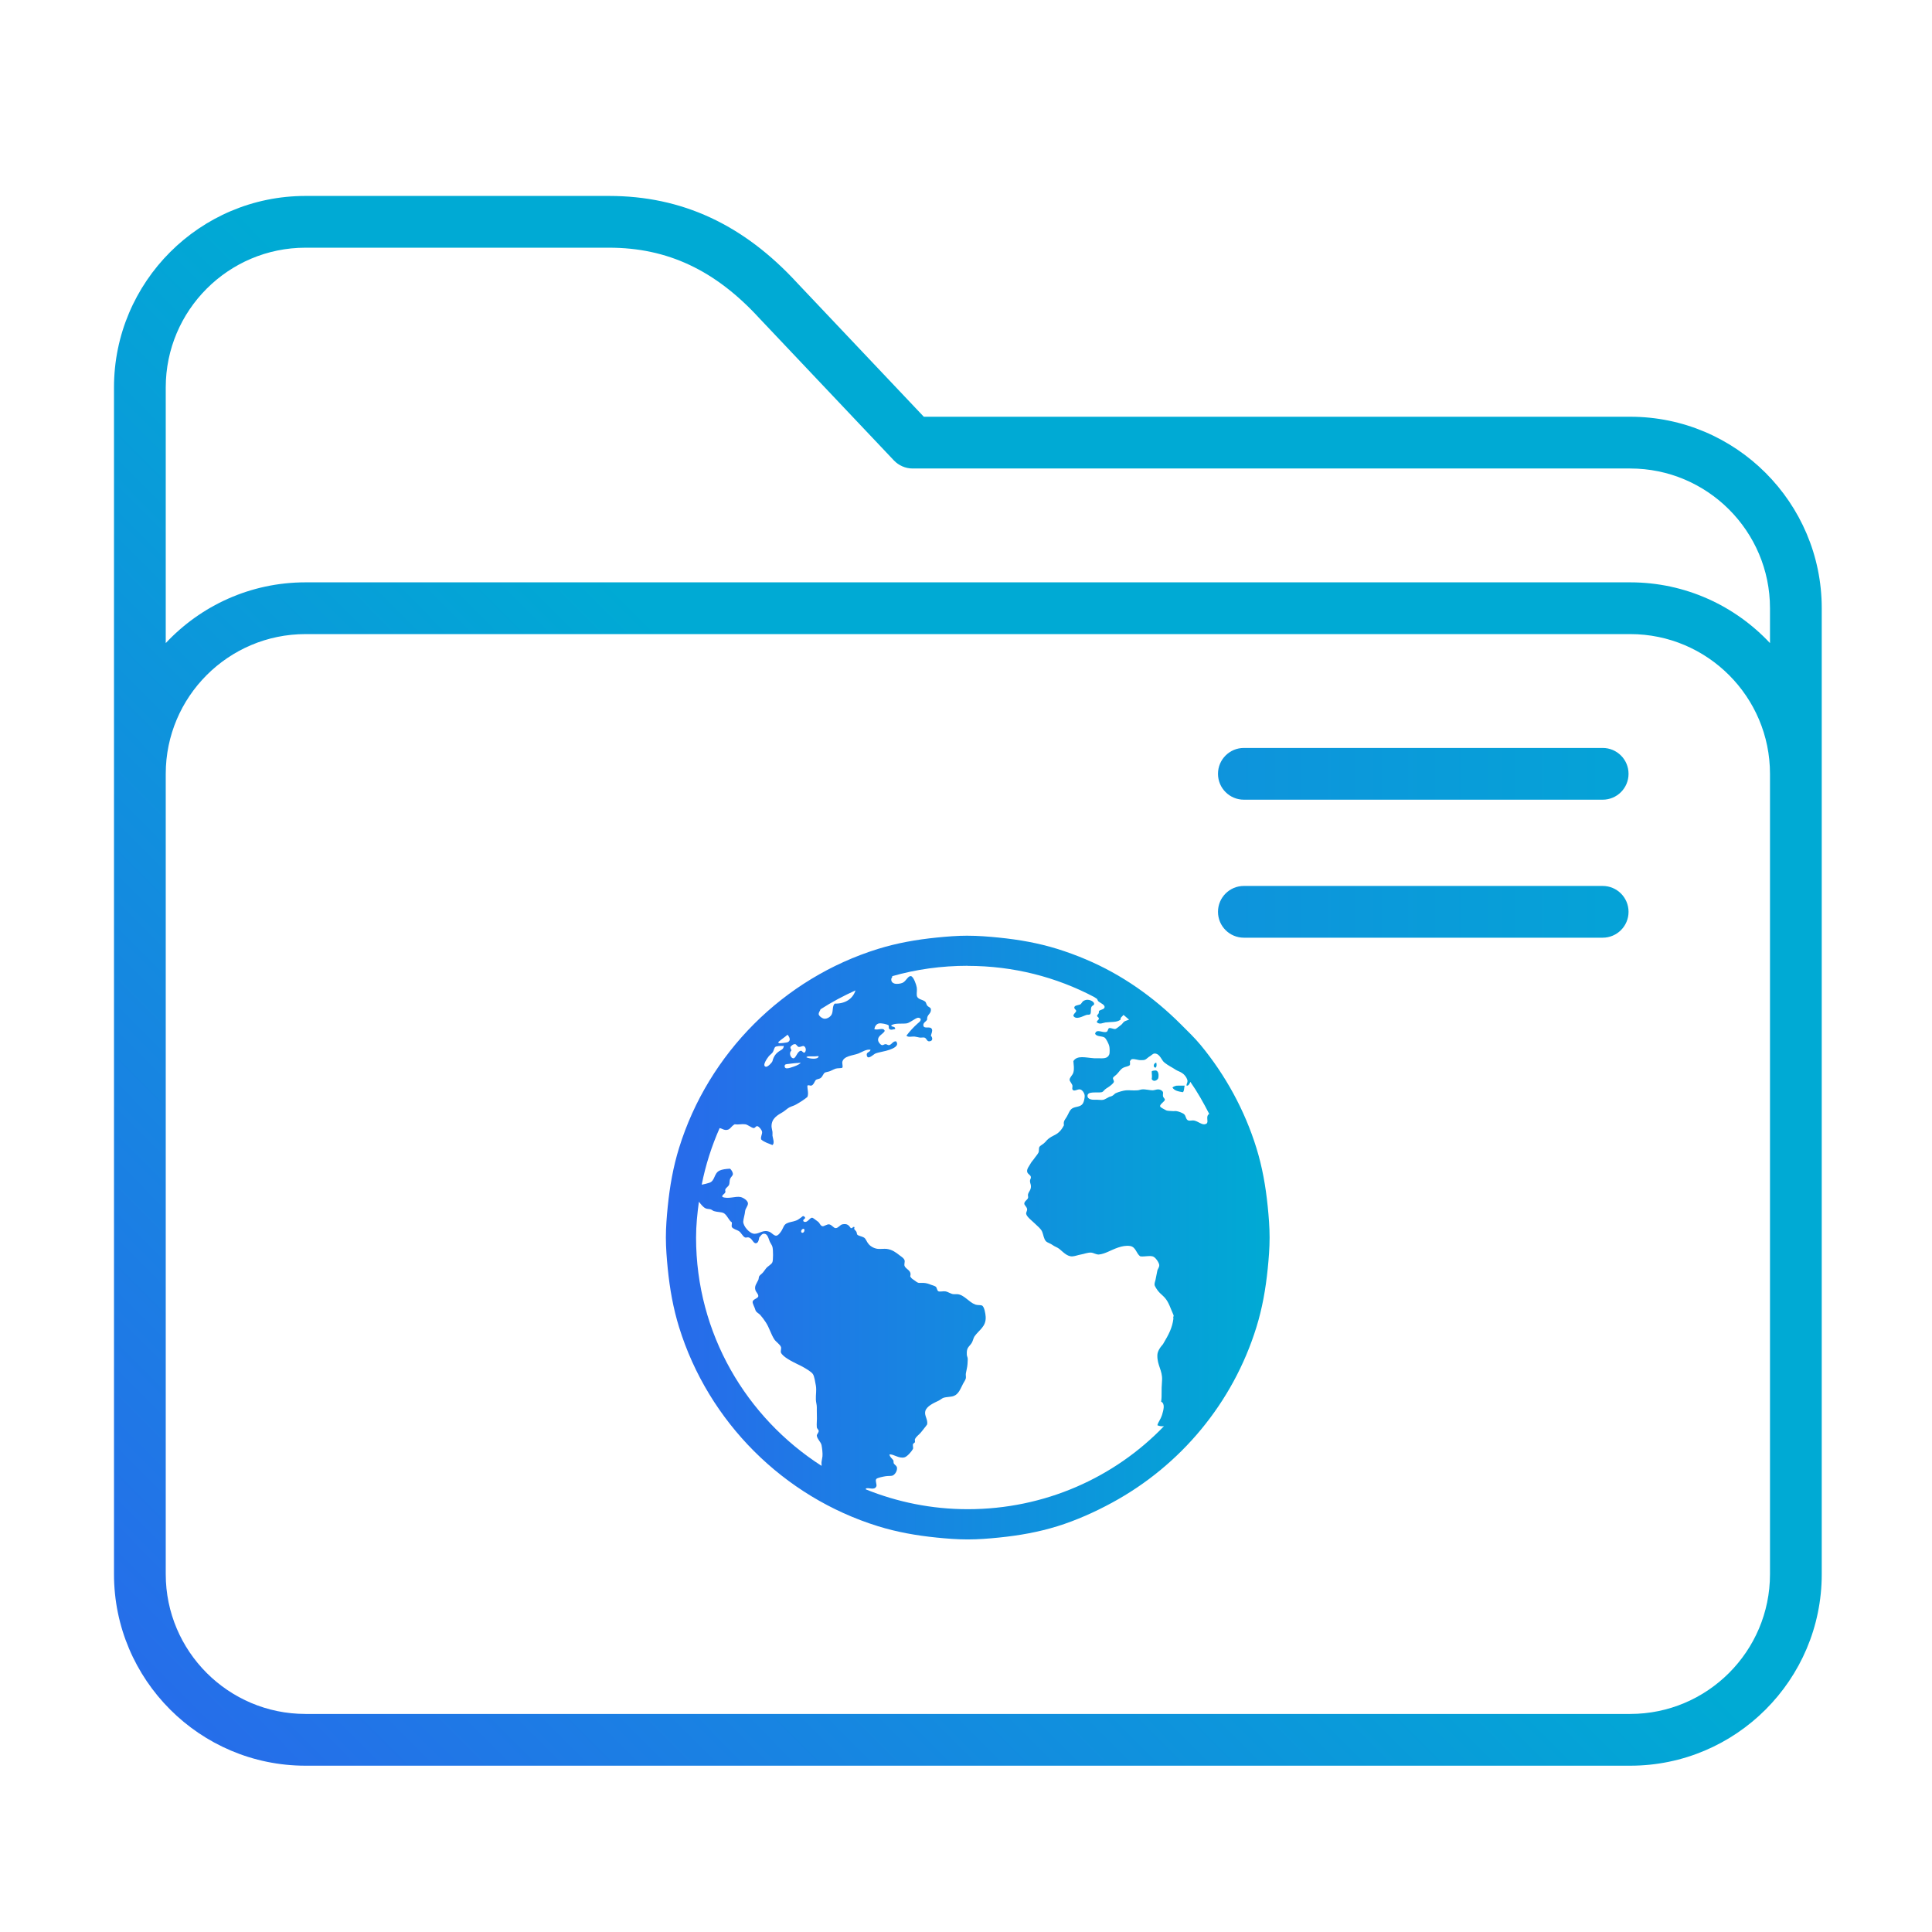
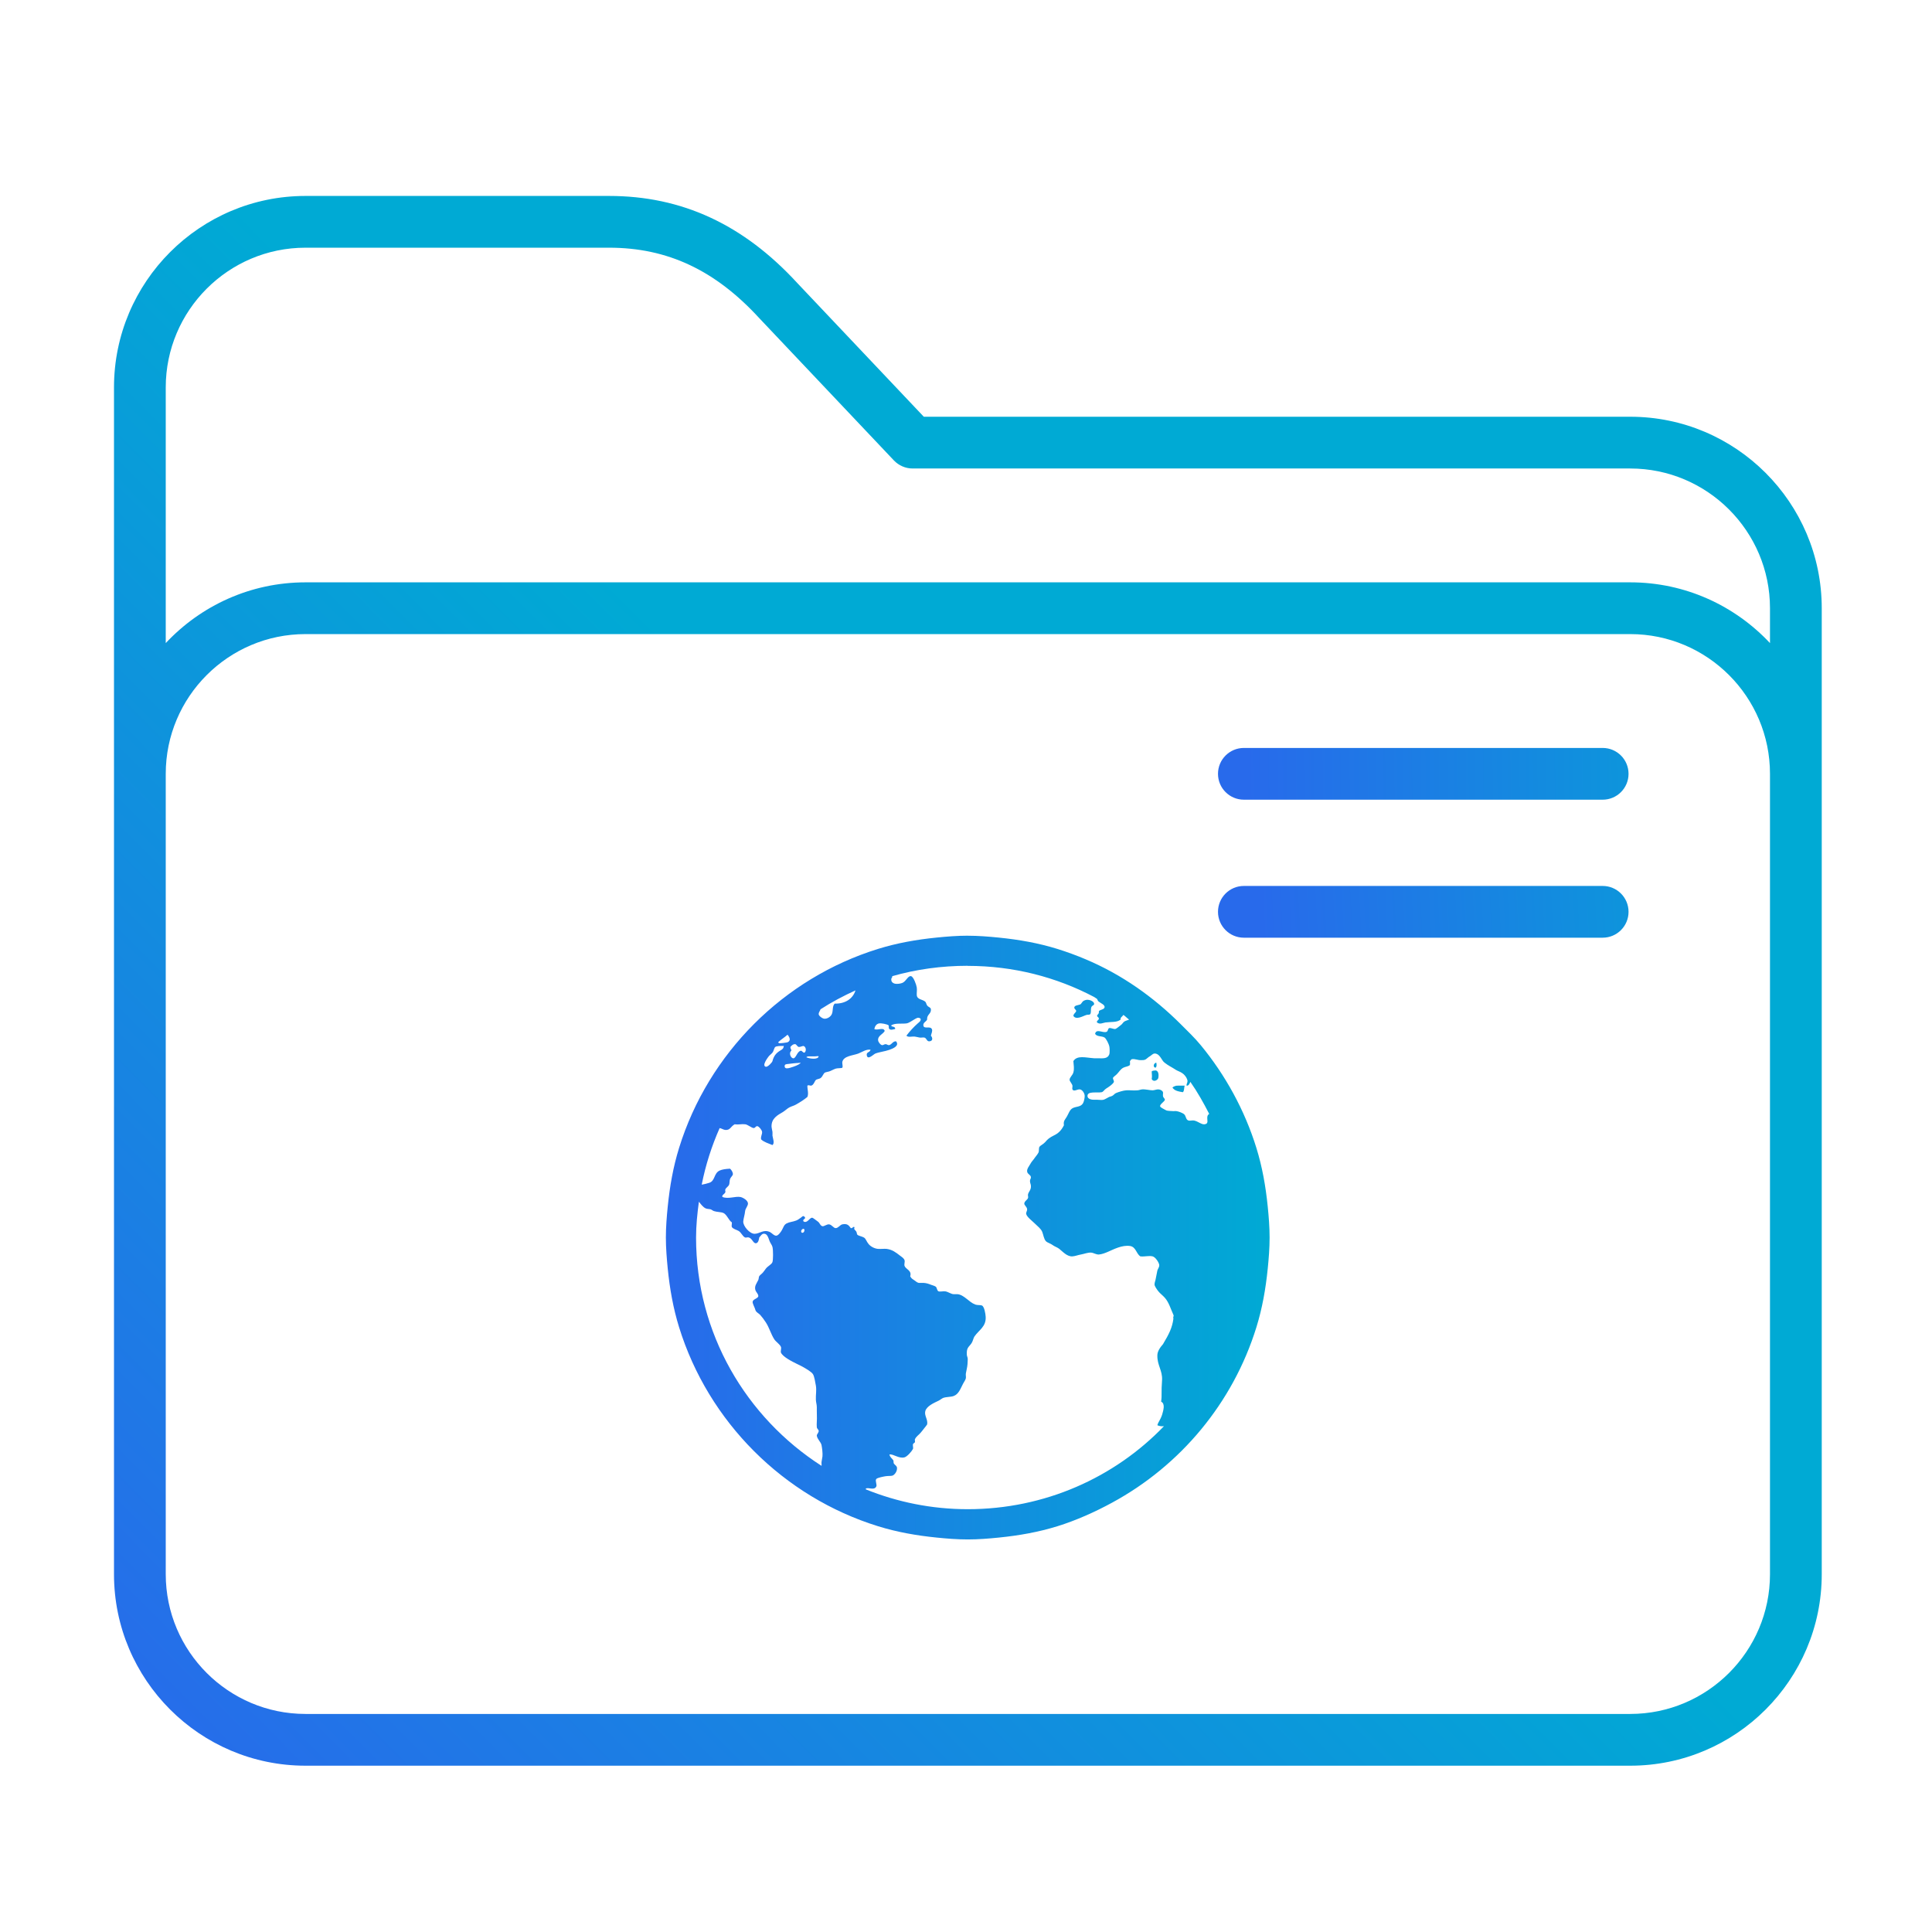
<svg xmlns="http://www.w3.org/2000/svg" xmlns:xlink="http://www.w3.org/1999/xlink" id="svg12" version="1.1" viewBox="0 0 64 64">
  <defs id="defs3051">
    <linearGradient id="linearGradient847">
      <stop style="stop-color:#286aeb;stop-opacity:1" offset="0" id="stop842" />
      <stop style="stop-color:#00aad4;stop-opacity:1" offset="1" id="stop845" />
    </linearGradient>
    <linearGradient id="linearGradient848">
      <stop style="stop-color:#00c4c4;stop-opacity:1" offset="0" id="stop844" />
      <stop style="stop-color:#7f2aff;stop-opacity:1" offset="1" id="stop846" />
    </linearGradient>
    <style id="current-color-scheme" type="text/css">
      .ColorScheme-Text {
        color:#31363b;
      }
      .ColorScheme-Background {
        color:#eff0f1;
      }
      .ColorScheme-Highlight {
        color:#3daee9;
      }
      .ColorScheme-ViewText {
        color:#31363b;
      }
      .ColorScheme-ViewBackground {
        color:#fcfcfc;
      }
      .ColorScheme-ViewHover {
        color:#93cee9;
      }
      .ColorScheme-ViewFocus{
        color:#3daee9;
      }
      .ColorScheme-ButtonText {
        color:#31363b;
      }
      .ColorScheme-ButtonBackground {
        color:#eff0f1;
      }
      .ColorScheme-ButtonHover {
        color:#93cee9;
      }
      .ColorScheme-ButtonFocus{
        color:#3daee9;
      }
      </style>
    <linearGradient xlink:href="#linearGradient848" id="linearGradient850" x1="0" y1="247.5" x2="495" y2="247.5" gradientUnits="userSpaceOnUse" />
    <linearGradient xlink:href="#linearGradient847" id="linearGradient858" x1="22.058" y1="40.996" x2="42.058" y2="40.996" gradientUnits="userSpaceOnUse" />
    <linearGradient xlink:href="#linearGradient847" id="linearGradient840" gradientUnits="userSpaceOnUse" x1="6.287" y1="474.727" x2="247.463" y2="234.419" />
-     <linearGradient xlink:href="#linearGradient847" id="linearGradient849" gradientUnits="userSpaceOnUse" x1="0" y1="247.5" x2="495" y2="247.5" />
-     <linearGradient xlink:href="#linearGradient847" id="linearGradient851" gradientUnits="userSpaceOnUse" x1="0" y1="247.5" x2="495" y2="247.5" />
+     <linearGradient xlink:href="#linearGradient847" id="linearGradient849" gradientUnits="userSpaceOnUse" x1="329.128" y1="249.586" x2="495" y2="247.5" />
+     <linearGradient xlink:href="#linearGradient847" id="linearGradient851" gradientUnits="userSpaceOnUse" x1="333.583" y1="255.712" x2="495" y2="247.5" />
  </defs>
  <g id="g8" transform="matrix(0.1142857,0,0,0.1142857,3.776214,4.205224)" style="fill:url(#linearGradient850);fill-opacity:1">
    <path d="M 439.5,84 H 234.729 L 198.09,45.279 C 182.464,28.269 164.607,20 143.5,20 h -88 C 24.897,20 0,44.897 0,75.5 v 344 C 0,450.103 24.897,475 55.5,475 h 384 c 30.603,0 55.5,-24.897 55.5,-55.5 v -280 C 495,108.897 470.103,84 439.5,84 Z M 480,419.5 c 0,22.332 -18.168,40.5 -40.5,40.5 H 55.5 C 33.168,460 15,441.832 15,419.5 v -232 C 15,165.168 33.168,147 55.5,147 h 384 c 22.332,0 40.5,18.168 40.5,40.5 z M 439.5,132 H 55.5 C 39.536,132 25.135,138.784 15,149.61 V 75.5 C 15,53.168 33.168,35 55.5,35 h 88 c 16.92,0 30.768,6.503 43.579,20.465 0.026,0.028 0.052,0.057 0.079,0.084 l 38.895,41.105 C 227.469,98.151 229.439,99 231.5,99 h 208 c 22.332,0 40.5,18.168 40.5,40.5 v 10.11 C 469.865,138.784 455.464,132 439.5,132 Z" id="path2" style="fill:url(#linearGradient840);fill-opacity:1" />
    <path d="m 431.5,180 h -104 c -4.142,0 -7.5,3.357 -7.5,7.5 0,4.143 3.358,7.5 7.5,7.5 h 104 c 4.142,0 7.5,-3.357 7.5,-7.5 0,-4.143 -3.358,-7.5 -7.5,-7.5 z" id="path4-3" style="fill:url(#linearGradient849);fill-opacity:1" />
    <path d="m 431.5,220 h -104 c -4.142,0 -7.5,3.357 -7.5,7.5 0,4.143 3.358,7.5 7.5,7.5 h 104 c 4.142,0 7.5,-3.357 7.5,-7.5 0,-4.143 -3.358,-7.5 -7.5,-7.5 z" id="path6-6" style="fill:url(#linearGradient851);fill-opacity:1" />
  </g>
  <path style="color:#eff0f1;fill:url(#linearGradient858);fill-opacity:1.0;stroke:none" d="m 32.058,30.996 c -0.346,0 -0.694,0.028 -1.031,0.062 -0.674,0.068 -1.31,0.181 -1.938,0.375 -3.135,0.971 -5.623,3.459 -6.594,6.594 -0.194,0.627 -0.307,1.264 -0.375,1.938 -0.034,0.337 -0.062,0.685 -0.062,1.031 0,0.346 0.029,0.694 0.062,1.031 0.068,0.674 0.181,1.31 0.375,1.938 0.971,3.135 3.459,5.623 6.594,6.594 0.627,0.194 1.264,0.307 1.938,0.375 0.337,0.034 0.685,0.062 1.031,0.062 0.346,0 0.694,-0.028 1.031,-0.062 0.674,-0.068 1.31,-0.181 1.938,-0.375 0.626,-0.195 1.246,-0.473 1.812,-0.781 2.267,-1.229 4.004,-3.304 4.781,-5.812 0.194,-0.627 0.307,-1.264 0.375,-1.938 0.034,-0.337 0.062,-0.685 0.062,-1.031 0,-0.345 -0.028,-0.695 -0.062,-1.031 -0.068,-0.674 -0.181,-1.31 -0.375,-1.938 -0.388,-1.254 -1.03,-2.419 -1.844,-3.406 -0.204,-0.247 -0.43,-0.461 -0.656,-0.688 -0.904,-0.904 -1.959,-1.652 -3.156,-2.156 -0.299,-0.127 -0.624,-0.246 -0.938,-0.344 -0.627,-0.194 -1.264,-0.307 -1.938,-0.375 -0.337,-0.034 -0.685,-0.062 -1.031,-0.062 z m 0,1 c 1.513,0 2.936,0.371 4.188,1.031 0.033,0.017 0.061,0.045 0.094,0.062 0.025,0.034 0.018,0.069 0.062,0.094 0.033,0.018 0.063,0.046 0.094,0.062 0.053,0.029 0.105,0.074 0.094,0.125 -0.015,0.074 -0.137,0.07 -0.188,0.125 0.007,0.105 -0.035,0.085 -0.062,0.156 0.016,0.045 0.055,0.039 0.062,0.094 -0.009,0.058 -0.084,0.065 -0.062,0.125 0.098,0.076 0.189,0.013 0.281,0 0.204,-0.025 0.375,0.004 0.5,-0.094 -0.013,-0.078 0.061,-0.1 0.094,-0.156 0.066,0.047 0.122,0.108 0.188,0.156 -0.038,0.016 -0.122,0.041 -0.156,0.062 -0.051,0.035 -0.067,0.087 -0.125,0.125 -0.042,0.029 -0.144,0.125 -0.188,0.125 -0.053,0 -0.149,-0.044 -0.188,-0.031 -0.055,0.016 -0.032,0.103 -0.094,0.125 -0.12,0.044 -0.333,-0.117 -0.375,0.062 0.051,0.104 0.222,0.069 0.312,0.125 0.056,0.036 0.142,0.219 0.156,0.281 0.015,0.051 0.022,0.227 0,0.281 -0.056,0.145 -0.208,0.129 -0.375,0.125 -0.045,0 -0.083,0.004 -0.125,0 -0.282,-0.018 -0.56,-0.108 -0.688,0.094 0.009,0.154 0.035,0.24 0,0.375 -0.025,0.098 -0.13,0.165 -0.125,0.25 0.002,0.044 0.083,0.128 0.094,0.188 0.007,0.033 -0.015,0.096 0,0.125 0.047,0.089 0.166,-0.015 0.25,0 0.08,0.013 0.156,0.13 0.156,0.219 0,0.064 -0.022,0.188 -0.062,0.25 -0.08,0.12 -0.229,0.091 -0.344,0.156 -0.095,0.054 -0.131,0.187 -0.188,0.281 -0.06,0.102 -0.117,0.136 -0.094,0.281 -0.082,0.162 -0.175,0.266 -0.344,0.344 -0.049,0.022 -0.111,0.061 -0.156,0.094 -0.036,0.025 -0.074,0.067 -0.125,0.125 -0.064,0.071 -0.153,0.102 -0.188,0.156 -0.025,0.042 -0.004,0.131 -0.031,0.188 -0.04,0.076 -0.105,0.142 -0.156,0.219 -0.024,0.036 -0.068,0.078 -0.094,0.125 -0.058,0.105 -0.136,0.189 -0.125,0.281 0.009,0.089 0.12,0.109 0.125,0.188 0.005,0.044 -0.033,0.078 -0.031,0.125 0.002,0.069 0.026,0.102 0.031,0.156 0.013,0.135 -0.068,0.189 -0.094,0.281 -0.013,0.044 0.011,0.09 0,0.125 -0.022,0.067 -0.123,0.108 -0.125,0.188 -0.002,0.056 0.088,0.108 0.094,0.188 0.004,0.054 -0.042,0.105 -0.031,0.156 0.02,0.098 0.205,0.236 0.281,0.312 0.104,0.104 0.205,0.172 0.25,0.281 0.038,0.093 0.054,0.243 0.125,0.312 0.053,0.051 0.151,0.072 0.219,0.125 0.064,0.049 0.151,0.072 0.219,0.125 0.111,0.087 0.261,0.263 0.438,0.25 0.093,-0.007 0.178,-0.044 0.281,-0.062 0.107,-0.018 0.235,-0.073 0.344,-0.062 0.084,0.009 0.163,0.068 0.25,0.062 0.091,-0.005 0.209,-0.048 0.312,-0.094 0.18,-0.078 0.457,-0.226 0.719,-0.188 0.2,0.029 0.204,0.255 0.344,0.344 0.16,0.015 0.279,-0.031 0.406,0 0.096,0.024 0.21,0.205 0.219,0.281 0.009,0.078 -0.052,0.138 -0.062,0.188 -0.025,0.105 -0.044,0.245 -0.062,0.312 -0.015,0.053 -0.033,0.104 -0.031,0.156 0,0.047 0.076,0.157 0.125,0.219 0.06,0.076 0.146,0.135 0.219,0.219 0.133,0.153 0.189,0.361 0.281,0.562 0.024,0.051 -0.022,0.061 0,0.125 -0.04,0.305 -0.144,0.506 -0.344,0.844 -0.095,0.109 -0.189,0.239 -0.188,0.375 -0.007,0.327 0.171,0.496 0.156,0.812 -0.033,0.425 0.002,0.492 -0.031,0.719 0.144,0.073 0.073,0.287 0.031,0.438 -0.062,0.18 -0.122,0.224 -0.156,0.344 0.075,0.032 0.137,0.04 0.219,0.031 -1.637,1.702 -3.951,2.75 -6.5,2.75 -1.193,0 -2.333,-0.235 -3.375,-0.656 -0.004,-0.001 0.004,-0.03 0,-0.031 0.095,-0.04 0.275,0.07 0.344,-0.062 0.035,-0.064 -0.045,-0.186 0,-0.25 0.033,-0.044 0.245,-0.083 0.312,-0.094 0.096,-0.016 0.195,0.003 0.25,-0.031 0.06,-0.038 0.136,-0.137 0.125,-0.25 -0.005,-0.053 -0.052,-0.078 -0.094,-0.125 -0.035,-0.04 -0.008,-0.089 -0.031,-0.125 -0.044,-0.064 -0.107,-0.095 -0.125,-0.188 0.131,-0.025 0.311,0.146 0.5,0.094 0.089,-0.025 0.239,-0.198 0.281,-0.281 0.013,-0.025 -0.015,-0.125 0,-0.156 0.016,-0.035 0.057,-0.044 0.062,-0.062 0.013,-0.049 -0.011,-0.063 0,-0.094 0.033,-0.093 0.133,-0.151 0.188,-0.219 0.042,-0.051 0.087,-0.104 0.125,-0.156 0.044,-0.056 0.065,-0.076 0.094,-0.125 0.027,-0.165 -0.102,-0.292 -0.062,-0.438 0.044,-0.164 0.279,-0.269 0.438,-0.344 0.054,-0.025 0.111,-0.077 0.156,-0.094 0.109,-0.038 0.242,-0.026 0.344,-0.062 0.171,-0.062 0.229,-0.25 0.312,-0.406 0.04,-0.073 0.086,-0.135 0.094,-0.188 0.007,-0.047 -0.009,-0.102 0,-0.156 0.009,-0.054 0.017,-0.096 0.031,-0.156 0.02,-0.078 0.031,-0.225 0.031,-0.312 0,-0.073 -0.029,-0.091 -0.031,-0.156 -0.013,-0.236 0.069,-0.246 0.156,-0.375 0.044,-0.064 0.063,-0.173 0.094,-0.219 0.147,-0.218 0.393,-0.325 0.375,-0.656 -0.007,-0.109 -0.045,-0.34 -0.125,-0.375 -0.045,-0.02 -0.151,-0.006 -0.219,-0.031 -0.215,-0.08 -0.37,-0.326 -0.594,-0.344 -0.047,-0.002 -0.072,0.002 -0.125,0 -0.087,-0.002 -0.183,-0.083 -0.281,-0.094 -0.062,-0.007 -0.182,0.018 -0.219,0 -0.056,-0.027 -0.048,-0.125 -0.094,-0.156 -0.036,-0.025 -0.1,-0.043 -0.156,-0.062 -0.089,-0.035 -0.146,-0.055 -0.25,-0.062 -0.033,-0.002 -0.12,0.005 -0.156,0 -0.056,-0.009 -0.104,-0.061 -0.156,-0.094 -0.065,-0.04 -0.098,-0.069 -0.125,-0.125 0.06,-0.196 -0.147,-0.229 -0.188,-0.344 -0.018,-0.053 0.018,-0.14 0,-0.188 -0.024,-0.067 -0.082,-0.1 -0.156,-0.156 -0.131,-0.102 -0.25,-0.195 -0.438,-0.219 -0.084,-0.009 -0.181,0.007 -0.281,0 -0.105,-0.007 -0.233,-0.065 -0.312,-0.156 -0.076,-0.089 -0.089,-0.177 -0.156,-0.219 -0.064,-0.04 -0.175,-0.052 -0.219,-0.094 -0.02,-0.018 -0.013,-0.052 -0.031,-0.094 -0.033,-0.066 -0.102,-0.076 -0.062,-0.156 -0.073,-0.036 -0.047,0.046 -0.125,0.031 -0.071,-0.1 -0.121,-0.156 -0.281,-0.125 -0.073,0.015 -0.133,0.123 -0.219,0.125 -0.071,0.002 -0.126,-0.112 -0.219,-0.125 -0.071,-0.009 -0.17,0.073 -0.219,0.062 -0.078,-0.015 -0.085,-0.109 -0.156,-0.156 -0.053,-0.035 -0.158,-0.127 -0.188,-0.125 -0.091,0.002 -0.156,0.192 -0.281,0.125 -0.062,-0.078 0.104,-0.084 0.031,-0.156 -0.054,-0.054 -0.081,0.002 -0.125,0.031 -0.051,0.035 -0.1,0.074 -0.156,0.094 -0.125,0.047 -0.214,0.043 -0.312,0.094 -0.091,0.047 -0.104,0.126 -0.156,0.219 -0.042,0.076 -0.124,0.184 -0.188,0.188 -0.076,0.005 -0.15,-0.096 -0.219,-0.125 -0.209,-0.091 -0.327,0.061 -0.5,0.062 -0.16,0.002 -0.382,-0.255 -0.375,-0.406 0.005,-0.093 0.052,-0.229 0.062,-0.344 0.009,-0.091 0.092,-0.166 0.094,-0.25 0.002,-0.111 -0.177,-0.206 -0.25,-0.219 -0.171,-0.031 -0.399,0.076 -0.594,0 -0.036,-0.062 0.072,-0.096 0.094,-0.156 0.013,-0.035 -0.013,-0.056 0,-0.094 0.022,-0.058 0.098,-0.094 0.125,-0.156 0.02,-0.047 0.011,-0.129 0.031,-0.188 0.024,-0.066 0.088,-0.109 0.094,-0.156 0.007,-0.062 -0.045,-0.148 -0.094,-0.188 -0.151,0.009 -0.256,0.023 -0.344,0.062 -0.196,0.089 -0.146,0.344 -0.344,0.406 -0.067,0.022 -0.174,0.05 -0.25,0.062 0.129,-0.654 0.331,-1.28 0.594,-1.875 0.069,0.013 0.128,0.057 0.188,0.062 0.167,0.013 0.174,-0.115 0.312,-0.188 0.142,0.02 0.215,-0.015 0.344,0 0.087,0.009 0.212,0.12 0.281,0.125 0.058,0.002 0.07,-0.072 0.125,-0.062 0.054,0.009 0.147,0.122 0.156,0.188 0.009,0.082 -0.055,0.159 -0.031,0.25 0.086,0.087 0.253,0.137 0.375,0.188 0.08,-0.066 0.013,-0.218 0,-0.312 -0.002,-0.042 0.005,-0.087 0,-0.125 -0.009,-0.065 -0.031,-0.131 -0.031,-0.188 0,-0.26 0.2,-0.367 0.375,-0.469 0.074,-0.044 0.153,-0.124 0.219,-0.156 0.093,-0.045 0.142,-0.05 0.219,-0.094 0.138,-0.078 0.268,-0.161 0.375,-0.25 0.049,-0.118 -0.005,-0.259 0,-0.375 0.049,-0.031 0.072,0.005 0.125,0 0.084,-0.018 0.109,-0.14 0.156,-0.188 0.027,-0.027 0.123,-0.035 0.156,-0.062 0.084,-0.066 0.084,-0.158 0.156,-0.188 0.025,-0.009 0.085,-0.02 0.125,-0.031 0.055,-0.015 0.131,-0.063 0.219,-0.094 0.056,-0.02 0.197,-0.009 0.219,-0.031 0.027,-0.027 -0.007,-0.146 0,-0.188 0.044,-0.205 0.348,-0.212 0.531,-0.281 0.127,-0.049 0.264,-0.152 0.406,-0.125 -0.027,0.098 -0.149,0.069 -0.125,0.188 0.031,0.165 0.223,-0.039 0.281,-0.062 0.111,-0.047 0.323,-0.072 0.469,-0.125 0.127,-0.045 0.339,-0.134 0.219,-0.281 -0.1,-0.007 -0.131,0.089 -0.219,0.125 -0.06,0.009 -0.074,-0.028 -0.125,-0.031 -0.049,-0.002 -0.076,0.04 -0.125,0.031 -0.049,-0.009 -0.118,-0.098 -0.125,-0.156 -0.02,-0.153 0.157,-0.2 0.219,-0.312 -0.042,-0.138 -0.227,-0.008 -0.344,-0.062 0.013,-0.082 0.06,-0.171 0.156,-0.188 0.078,-0.013 0.265,0.025 0.312,0.062 0.027,0.024 -0.011,0.087 0.031,0.125 0.047,0.042 0.126,0.009 0.188,0 0.022,-0.104 -0.143,-0.058 -0.125,-0.125 0.124,-0.08 0.349,-0.043 0.5,-0.062 0.087,-0.013 0.172,-0.083 0.25,-0.125 0.073,-0.042 0.142,-0.1 0.219,-0.031 0.022,0.074 -0.052,0.118 -0.094,0.156 -0.14,0.124 -0.266,0.263 -0.375,0.406 0.067,0.066 0.169,0.019 0.281,0.031 0.044,0.005 0.111,0.024 0.156,0.031 0.055,0.009 0.113,-0.009 0.156,0 0.076,0.018 0.08,0.125 0.156,0.125 0.124,0 0.133,-0.104 0.062,-0.188 0.022,-0.086 0.062,-0.159 0.031,-0.219 -0.056,-0.113 -0.27,0.019 -0.281,-0.125 -0.007,-0.091 0.092,-0.118 0.125,-0.188 -0.015,-0.174 0.143,-0.186 0.125,-0.344 -0.009,-0.066 -0.08,-0.063 -0.125,-0.125 -0.024,-0.033 -0.035,-0.101 -0.062,-0.125 -0.095,-0.08 -0.27,-0.066 -0.281,-0.219 -0.005,-0.091 0.013,-0.152 0,-0.25 -0.013,-0.093 -0.108,-0.357 -0.188,-0.375 -0.102,-0.022 -0.159,0.162 -0.281,0.219 -0.065,0.031 -0.183,0.044 -0.25,0.031 -0.044,-0.009 -0.12,-0.041 -0.125,-0.125 -0.005,-0.048 0.011,-0.065 0.031,-0.094 0.005,-0.007 -0.005,-0.024 0,-0.031 0.791,-0.227 1.636,-0.344 2.5,-0.344 z m -3.719,0.812 c -0.089,0.284 -0.346,0.446 -0.688,0.438 -0.084,0.08 -0.048,0.233 -0.094,0.344 -0.038,0.093 -0.157,0.164 -0.25,0.156 -0.067,-0.005 -0.188,-0.093 -0.188,-0.156 0,-0.052 0.05,-0.111 0.062,-0.156 0.368,-0.238 0.754,-0.442 1.156,-0.625 z m 7.656,0.312 c -0.034,0.006 -0.064,0.014 -0.094,0.031 -0.069,0.042 -0.072,0.105 -0.125,0.125 -0.074,0.027 -0.177,0.027 -0.188,0.094 -0.009,0.056 0.064,0.074 0.062,0.125 -0.027,0.067 -0.079,0.074 -0.094,0.156 0.093,0.151 0.323,0.002 0.438,-0.031 0.051,-0.015 0.098,0.008 0.125,-0.031 0.031,-0.049 0.008,-0.15 0.031,-0.219 0.025,-0.076 0.103,-0.058 0.094,-0.125 -0.007,-0.067 -0.137,-0.136 -0.25,-0.125 z m -9.906,1.156 c 0.067,0.08 0.122,0.197 0,0.25 -0.018,0.009 -0.238,0.04 -0.281,0.031 -0.013,-0.002 -0.019,-0.023 -0.031,-0.031 0.096,-0.093 0.213,-0.161 0.312,-0.25 z m 0.25,0.312 c 0.044,0.002 0.074,0.09 0.125,0.094 0.049,0.004 0.127,-0.04 0.156,-0.031 0.076,0.02 0.104,0.162 0.031,0.219 -0.06,0.007 -0.081,-0.072 -0.125,-0.062 -0.124,0.022 -0.157,0.257 -0.25,0.25 -0.087,-0.009 -0.152,-0.186 -0.062,-0.25 0.002,-0.055 -0.035,-0.07 -0.031,-0.125 0.027,-0.035 0.084,-0.099 0.156,-0.094 z m -0.406,0.062 c 0.025,0 0.022,-0.011 0.031,0 -0.013,0.096 -0.051,0.111 -0.125,0.156 -0.129,0.078 -0.208,0.177 -0.25,0.344 -0.013,0.049 -0.157,0.2 -0.219,0.188 -0.144,-0.031 0.061,-0.302 0.094,-0.344 0.036,-0.045 0.083,-0.074 0.125,-0.125 0.042,-0.051 0.054,-0.158 0.094,-0.188 0.044,-0.031 0.174,-0.035 0.25,-0.031 z m 12.312,0.25 c 0.144,-0.009 0.216,0.163 0.281,0.25 0.054,0.071 0.223,0.17 0.312,0.219 0.051,0.027 0.1,0.068 0.156,0.094 0.059,0.026 0.149,0.061 0.219,0.125 0.07,0.064 0.122,0.161 0.125,0.219 0.002,0.058 -0.04,0.102 -0.031,0.156 0.063,0.01 0.096,-0.054 0.125,-0.125 0.236,0.336 0.436,0.695 0.625,1.062 -0.038,0.024 -0.055,0.047 -0.062,0.094 -0.018,0.102 0.059,0.232 -0.094,0.25 -0.096,0.013 -0.211,-0.096 -0.344,-0.125 -0.054,-0.013 -0.144,0.015 -0.188,0 -0.1,-0.035 -0.071,-0.159 -0.156,-0.219 -0.049,-0.035 -0.172,-0.085 -0.25,-0.094 -0.049,-0.005 -0.074,0.007 -0.125,0 -0.062,-0.007 -0.168,-3.5e-4 -0.219,-0.031 -0.049,-0.031 -0.175,-0.083 -0.188,-0.125 -0.02,-0.067 0.153,-0.162 0.156,-0.219 0.004,-0.044 -0.053,-0.06 -0.062,-0.125 -0.007,-0.04 0.009,-0.1 0,-0.125 -0.013,-0.047 -0.082,-0.092 -0.156,-0.094 -0.066,0 -0.131,0.031 -0.188,0.031 -0.08,0.002 -0.244,-0.04 -0.344,-0.031 -0.06,0.005 -0.1,0.028 -0.156,0.031 -0.158,0.013 -0.251,-0.009 -0.375,0 -0.089,0.005 -0.26,0.056 -0.344,0.094 -0.042,0.02 -0.07,0.067 -0.125,0.094 -0.025,0.013 -0.061,0.017 -0.094,0.031 -0.051,0.024 -0.138,0.081 -0.188,0.094 -0.071,0.018 -0.152,-0.005 -0.281,0 -0.093,0.005 -0.248,-0.014 -0.25,-0.125 -0.002,-0.169 0.309,-0.096 0.469,-0.125 0.06,-0.013 0.084,-0.083 0.156,-0.125 0.035,-0.02 0.061,-0.041 0.094,-0.062 0.054,-0.038 0.147,-0.113 0.156,-0.156 0.007,-0.04 -0.037,-0.096 -0.031,-0.125 0.007,-0.038 0.076,-0.076 0.125,-0.125 0.076,-0.076 0.124,-0.17 0.219,-0.219 0.064,-0.035 0.19,-0.043 0.219,-0.094 0.007,-0.058 -0.002,-0.072 0,-0.125 0.04,-0.036 0.03,-0.055 0.062,-0.062 0.098,-0.022 0.198,0.037 0.312,0.031 0.049,-0.002 0.104,0.004 0.156,-0.031 0.044,-0.029 0.081,-0.072 0.125,-0.094 0.047,-0.025 0.098,-0.09 0.156,-0.094 z m -11.469,0.094 c 0.024,-0.004 0.065,0.003 0.094,0 0.042,-0.002 0.08,0 0.125,0 0.045,0 0.107,-0.018 0.125,0 -0.029,0.12 -0.312,0.075 -0.406,0.031 0.002,-0.023 0.038,-0.027 0.062,-0.031 z m -0.344,0.219 c 0.031,0 0.061,-0.013 0.094,0 -0.084,0.071 -0.198,0.111 -0.344,0.156 -0.069,0.022 -0.175,0.045 -0.188,-0.031 -0.015,-0.095 0.063,-0.085 0.125,-0.094 0.08,-0.009 0.22,-0.029 0.312,-0.031 z m 11.844,0 c -0.06,0.02 -0.089,0.14 0,0.156 0.042,-0.025 0.042,-0.08 0.031,-0.156 -0.024,-0.025 -0.013,-0.007 -0.031,0 z m -0.031,0.25 c -0.029,0.009 -0.063,-0.002 -0.094,0.031 0.002,0.102 0.02,0.161 0,0.25 0.058,0.113 0.19,0.045 0.219,-0.031 0.035,-0.189 -0.038,-0.274 -0.125,-0.25 z m 0.781,0.5 c -0.08,-0.004 -0.14,0.025 -0.188,0.062 0.067,0.109 0.193,0.129 0.344,0.156 0.054,-0.04 0.037,-0.15 0.062,-0.219 -0.066,0 -0.108,0.004 -0.188,0 z m -15.875,3.844 c 0.064,0.081 0.133,0.176 0.219,0.219 0.045,0.024 0.098,0.019 0.156,0.031 0.047,0.009 0.08,0.048 0.125,0.062 0.096,0.033 0.236,0.028 0.312,0.062 0.116,0.051 0.181,0.254 0.281,0.312 0.005,0.058 -0.018,0.113 0,0.156 0.047,0.064 0.142,0.083 0.219,0.125 0.093,0.051 0.131,0.179 0.219,0.219 0.031,0.013 0.078,-0.015 0.125,0 0.12,0.036 0.146,0.218 0.25,0.188 0.067,-0.02 0.083,-0.122 0.094,-0.188 0.045,-0.049 0.085,-0.125 0.156,-0.125 0.113,-0.002 0.146,0.139 0.188,0.25 0.024,0.062 0.077,0.122 0.094,0.188 0.027,0.113 0.024,0.433 0,0.5 -0.029,0.084 -0.15,0.128 -0.219,0.219 -0.033,0.044 -0.068,0.096 -0.094,0.125 -0.044,0.054 -0.092,0.076 -0.125,0.125 -0.018,0.027 -0.015,0.087 -0.031,0.125 -0.055,0.116 -0.139,0.204 -0.094,0.344 0.018,0.056 0.094,0.12 0.094,0.188 0,0.08 -0.175,0.1 -0.188,0.188 -0.009,0.064 0.074,0.196 0.094,0.281 0.015,0.064 0.118,0.114 0.156,0.156 0.064,0.071 0.129,0.159 0.188,0.25 0.115,0.176 0.169,0.39 0.281,0.562 0.06,0.089 0.179,0.155 0.219,0.25 0.02,0.047 -0.018,0.144 0,0.188 0.065,0.147 0.384,0.302 0.531,0.375 0.069,0.035 0.124,0.057 0.188,0.094 0.096,0.055 0.295,0.165 0.344,0.25 0.044,0.076 0.072,0.253 0.094,0.375 0.027,0.16 -0.007,0.296 0,0.469 0.005,0.095 0.031,0.155 0.031,0.25 0,0.033 0.002,0.092 0,0.125 -0.002,0.113 0.009,0.229 0,0.344 -0.005,0.062 -0.004,0.135 0,0.188 0.005,0.056 0.059,0.076 0.062,0.125 0.004,0.053 -0.068,0.114 -0.062,0.156 0.013,0.115 0.134,0.207 0.156,0.312 0.018,0.084 0.042,0.275 0.031,0.375 -0.007,0.053 -0.024,0.129 -0.031,0.188 -0.005,0.045 0.007,0.083 0,0.125 -2.492,-1.601 -4.156,-4.381 -4.156,-7.562 0,-0.408 0.041,-0.794 0.094,-1.188 z m 3.438,0.906 c 0.087,-0.04 0.071,0.114 0,0.125 -0.067,0.009 -0.065,-0.094 0,-0.125 z" class="ColorScheme-Background" id="path12" />
</svg>
